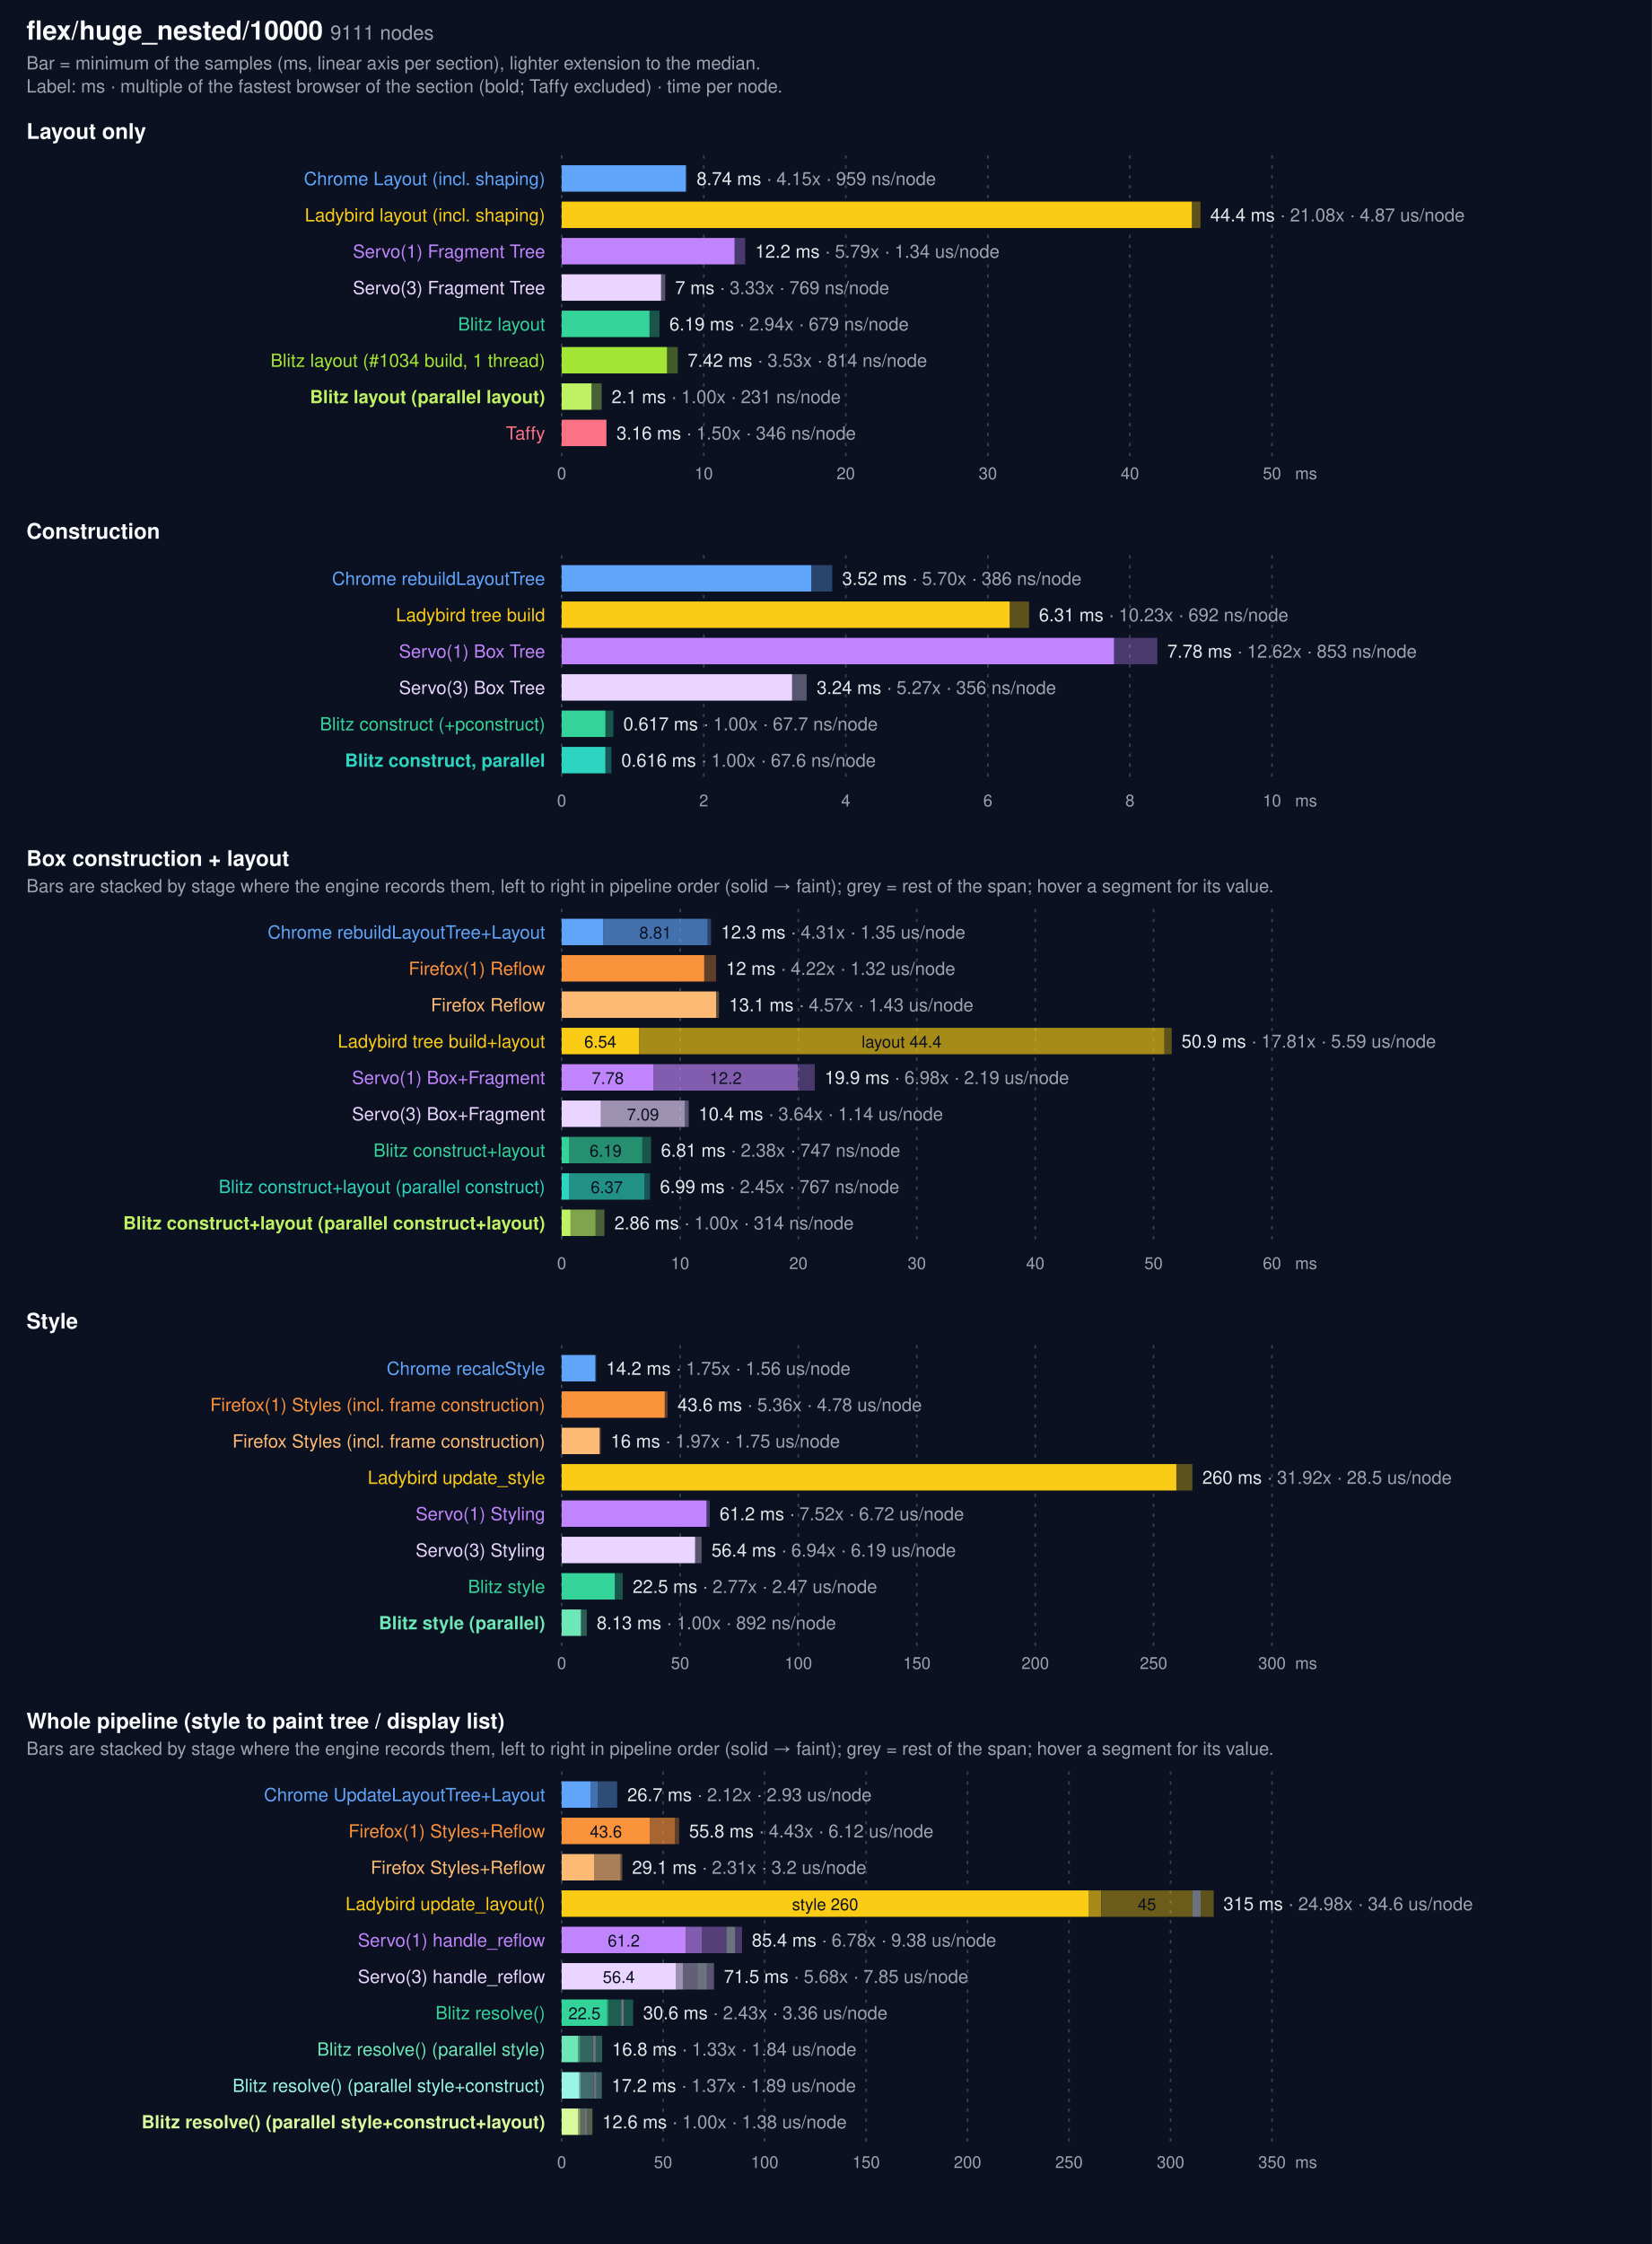
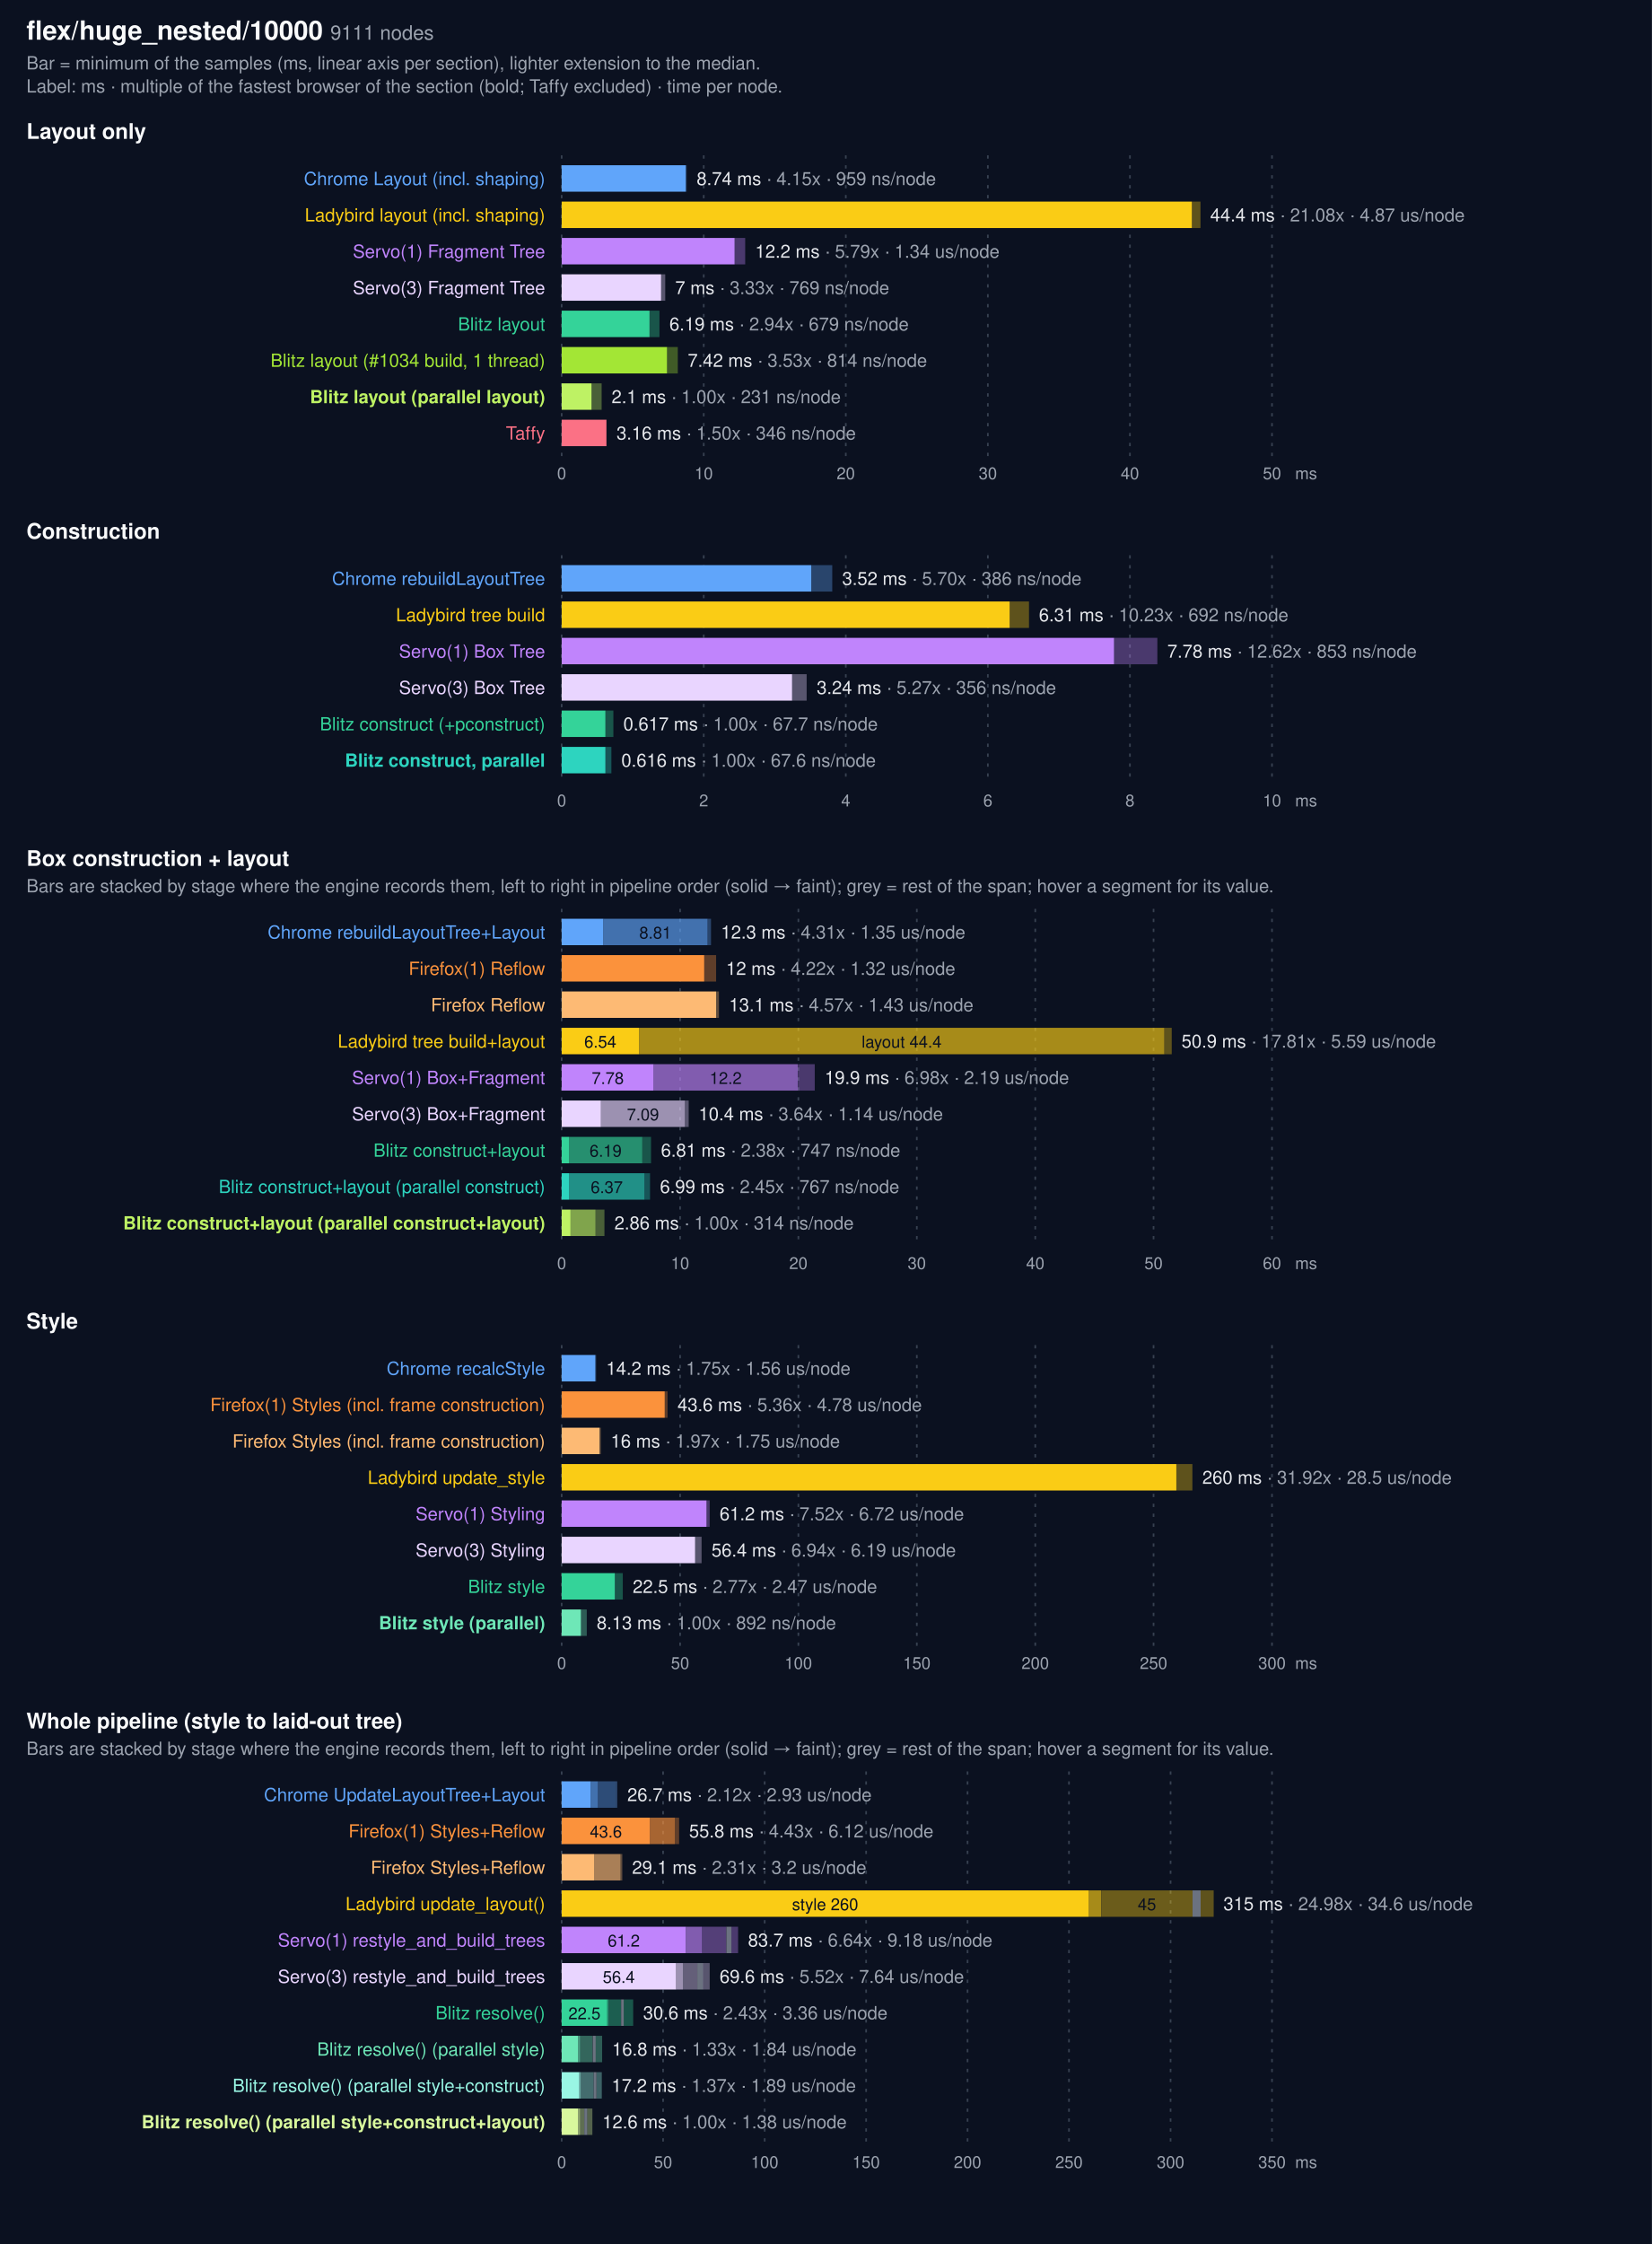
<svg xmlns="http://www.w3.org/2000/svg" width="1000" height="1358" viewBox="0 0 1000 1358" font-family="system-ui, -apple-system, Segoe UI, Helvetica, Arial, sans-serif">
  <rect width="1000" height="1358" fill="#0b1120" />
  <text x="16" y="24" fill="#f9fafb" font-size="16" font-weight="600">flex/huge_nested/10000 <tspan fill="#9ca3af" font-size="12" font-weight="400">9111 nodes</tspan>
  </text>
  <text x="16" y="42" fill="#9ca3af" font-size="11">Bar = minimum of the samples (ms, linear axis per section), lighter extension to the median.</text>
  <text x="16" y="56" fill="#9ca3af" font-size="11">Label: ms · multiple of the fastest browser of the section (bold; Taffy excluded) · time per node.</text>
  <text x="16" y="84" fill="#f9fafb" font-size="13" font-weight="600">Layout only</text>
  <line x1="340.0" x2="340.0" y1="94" y2="276" stroke="#374151" stroke-dasharray="2 4" />
  <text x="340.0" y="290" fill="#9ca3af" font-size="10" text-anchor="middle">0</text>
  <line x1="426.0" x2="426.0" y1="94" y2="276" stroke="#374151" stroke-dasharray="2 4" />
  <text x="426.0" y="290" fill="#9ca3af" font-size="10" text-anchor="middle">10</text>
  <line x1="512.0" x2="512.0" y1="94" y2="276" stroke="#374151" stroke-dasharray="2 4" />
  <text x="512.0" y="290" fill="#9ca3af" font-size="10" text-anchor="middle">20</text>
  <line x1="598.0" x2="598.0" y1="94" y2="276" stroke="#374151" stroke-dasharray="2 4" />
  <text x="598.0" y="290" fill="#9ca3af" font-size="10" text-anchor="middle">30</text>
  <line x1="684.0" x2="684.0" y1="94" y2="276" stroke="#374151" stroke-dasharray="2 4" />
  <text x="684.0" y="290" fill="#9ca3af" font-size="10" text-anchor="middle">40</text>
  <line x1="770.0" x2="770.0" y1="94" y2="276" stroke="#374151" stroke-dasharray="2 4" />
  <text x="770.0" y="290" fill="#9ca3af" font-size="10" text-anchor="middle">50</text>
  <text x="784" y="290" fill="#9ca3af" font-size="10">ms</text>
  <text x="330" y="112" fill="#60a5fa" font-size="11" text-anchor="end">Chrome Layout (incl. shaping)</text>
  <rect x="340" y="100" width="75.1" height="16" fill="#60a5fa" />
  <rect x="415.1" y="100" width="0.6" height="16" fill="#60a5fa" opacity="0.35" />
  <text x="421.7" y="112" fill="#e5e7eb" font-size="11">8.74 ms <tspan fill="#9ca3af">· 4.15x · 959 ns/node</tspan>
  </text>
  <text x="330" y="134" fill="#facc15" font-size="11" text-anchor="end">Ladybird layout (incl. shaping)</text>
  <rect x="340" y="122" width="381.5" height="16" fill="#facc15" />
  <rect x="721.5" y="122" width="5.2" height="16" fill="#facc15" opacity="0.35" />
  <text x="732.6" y="134" fill="#e5e7eb" font-size="11">44.4 ms <tspan fill="#9ca3af">· 21.08x · 4.87 us/node</tspan>
  </text>
  <text x="330" y="156" fill="#c084fc" font-size="11" text-anchor="end">Servo(1) Fragment Tree</text>
  <rect x="340" y="144" width="104.7" height="16" fill="#c084fc" />
  <rect x="444.7" y="144" width="6.4" height="16" fill="#c084fc" opacity="0.35" />
  <text x="457.1" y="156" fill="#e5e7eb" font-size="11">12.2 ms <tspan fill="#9ca3af">· 5.79x · 1.34 us/node</tspan>
  </text>
  <text x="330" y="178" fill="#e9d5ff" font-size="11" text-anchor="end">Servo(3) Fragment Tree</text>
  <rect x="340" y="166" width="60.2" height="16" fill="#e9d5ff" />
  <rect x="400.2" y="166" width="2.5" height="16" fill="#e9d5ff" opacity="0.35" />
  <text x="408.7" y="178" fill="#e5e7eb" font-size="11">7 ms <tspan fill="#9ca3af">· 3.33x · 769 ns/node</tspan>
  </text>
  <text x="330" y="200" fill="#34d399" font-size="11" text-anchor="end">Blitz layout</text>
  <rect x="340" y="188" width="53.2" height="16" fill="#34d399" />
  <rect x="393.2" y="188" width="6.0" height="16" fill="#34d399" opacity="0.35" />
  <text x="405.2" y="200" fill="#e5e7eb" font-size="11">6.19 ms <tspan fill="#9ca3af">· 2.94x · 679 ns/node</tspan>
  </text>
  <text x="330" y="222" fill="#a3e635" font-size="11" text-anchor="end">Blitz layout (#1034 build, 1 thread)</text>
  <rect x="340" y="210" width="63.8" height="16" fill="#a3e635" />
  <rect x="403.8" y="210" width="6.5" height="16" fill="#a3e635" opacity="0.35" />
  <text x="416.3" y="222" fill="#e5e7eb" font-size="11">7.42 ms <tspan fill="#9ca3af">· 3.53x · 814 ns/node</tspan>
  </text>
  <text x="330" y="244" fill="#bef264" font-size="11" text-anchor="end" font-weight="700">Blitz layout (parallel layout)</text>
  <rect x="340" y="232" width="18.1" height="16" fill="#bef264" />
  <rect x="358.1" y="232" width="6.1" height="16" fill="#bef264" opacity="0.35" />
  <text x="370.2" y="244" fill="#e5e7eb" font-size="11">2.1 ms <tspan fill="#9ca3af">· 1.00x · 231 ns/node</tspan>
  </text>
  <text x="330" y="266" fill="#fb7185" font-size="11" text-anchor="end">Taffy</text>
  <rect x="340" y="254" width="27.1" height="16" fill="#fb7185" />
  <rect x="367.1" y="254" width="0.1" height="16" fill="#fb7185" opacity="0.35" />
  <text x="373.2" y="266" fill="#e5e7eb" font-size="11">3.16 ms <tspan fill="#9ca3af">· 1.50x · 346 ns/node</tspan>
  </text>
  <text x="16" y="326" fill="#f9fafb" font-size="13" font-weight="600">Construction</text>
  <line x1="340.0" x2="340.0" y1="336" y2="474" stroke="#374151" stroke-dasharray="2 4" />
  <text x="340.0" y="488" fill="#9ca3af" font-size="10" text-anchor="middle">0</text>
  <line x1="426.0" x2="426.0" y1="336" y2="474" stroke="#374151" stroke-dasharray="2 4" />
  <text x="426.0" y="488" fill="#9ca3af" font-size="10" text-anchor="middle">2</text>
  <line x1="512.0" x2="512.0" y1="336" y2="474" stroke="#374151" stroke-dasharray="2 4" />
  <text x="512.0" y="488" fill="#9ca3af" font-size="10" text-anchor="middle">4</text>
  <line x1="598.0" x2="598.0" y1="336" y2="474" stroke="#374151" stroke-dasharray="2 4" />
  <text x="598.0" y="488" fill="#9ca3af" font-size="10" text-anchor="middle">6</text>
  <line x1="684.0" x2="684.0" y1="336" y2="474" stroke="#374151" stroke-dasharray="2 4" />
  <text x="684.0" y="488" fill="#9ca3af" font-size="10" text-anchor="middle">8</text>
  <line x1="770.0" x2="770.0" y1="336" y2="474" stroke="#374151" stroke-dasharray="2 4" />
  <text x="770.0" y="488" fill="#9ca3af" font-size="10" text-anchor="middle">10</text>
  <text x="784" y="488" fill="#9ca3af" font-size="10">ms</text>
  <text x="330" y="354" fill="#60a5fa" font-size="11" text-anchor="end">Chrome rebuildLayoutTree</text>
  <rect x="340" y="342" width="151.1" height="16" fill="#60a5fa" />
  <rect x="491.1" y="342" width="12.7" height="16" fill="#60a5fa" opacity="0.35" />
  <text x="509.8" y="354" fill="#e5e7eb" font-size="11">3.52 ms <tspan fill="#9ca3af">· 5.70x · 386 ns/node</tspan>
  </text>
  <text x="330" y="376" fill="#facc15" font-size="11" text-anchor="end">Ladybird tree build</text>
  <rect x="340" y="364" width="271.2" height="16" fill="#facc15" />
  <rect x="611.2" y="364" width="11.7" height="16" fill="#facc15" opacity="0.35" />
  <text x="628.9" y="376" fill="#e5e7eb" font-size="11">6.31 ms <tspan fill="#9ca3af">· 10.23x · 692 ns/node</tspan>
  </text>
  <text x="330" y="398" fill="#c084fc" font-size="11" text-anchor="end">Servo(1) Box Tree</text>
  <rect x="340" y="386" width="334.4" height="16" fill="#c084fc" />
  <rect x="674.4" y="386" width="26.2" height="16" fill="#c084fc" opacity="0.35" />
  <text x="706.6" y="398" fill="#e5e7eb" font-size="11">7.78 ms <tspan fill="#9ca3af">· 12.62x · 853 ns/node</tspan>
  </text>
  <text x="330" y="420" fill="#e9d5ff" font-size="11" text-anchor="end">Servo(3) Box Tree</text>
  <rect x="340" y="408" width="139.5" height="16" fill="#e9d5ff" />
  <rect x="479.5" y="408" width="8.8" height="16" fill="#e9d5ff" opacity="0.35" />
  <text x="494.4" y="420" fill="#e5e7eb" font-size="11">3.24 ms <tspan fill="#9ca3af">· 5.27x · 356 ns/node</tspan>
  </text>
  <text x="330" y="442" fill="#34d399" font-size="11" text-anchor="end">Blitz construct (+pconstruct)</text>
  <rect x="340" y="430" width="26.5" height="16" fill="#34d399" />
  <rect x="366.5" y="430" width="4.8" height="16" fill="#34d399" opacity="0.35" />
  <text x="377.3" y="442" fill="#e5e7eb" font-size="11">0.617 ms <tspan fill="#9ca3af">· 1.00x · 67.7 ns/node</tspan>
  </text>
  <text x="330" y="464" fill="#2dd4bf" font-size="11" text-anchor="end" font-weight="700">Blitz construct, parallel</text>
  <rect x="340" y="452" width="26.5" height="16" fill="#2dd4bf" />
  <rect x="366.5" y="452" width="3.6" height="16" fill="#2dd4bf" opacity="0.35" />
  <text x="376.1" y="464" fill="#e5e7eb" font-size="11">0.616 ms <tspan fill="#9ca3af">· 1.00x · 67.6 ns/node</tspan>
  </text>
  <text x="16" y="524" fill="#f9fafb" font-size="13" font-weight="600">Box construction + layout</text>
  <text x="16" y="540" fill="#9ca3af" font-size="11">Bars are stacked by stage where the engine records them, left to right in pipeline order (solid → faint); grey = rest of the span; hover a segment for its value.</text>
  <line x1="340.0" x2="340.0" y1="550" y2="754" stroke="#374151" stroke-dasharray="2 4" />
  <text x="340.0" y="768" fill="#9ca3af" font-size="10" text-anchor="middle">0</text>
  <line x1="411.7" x2="411.7" y1="550" y2="754" stroke="#374151" stroke-dasharray="2 4" />
  <text x="411.7" y="768" fill="#9ca3af" font-size="10" text-anchor="middle">10</text>
  <line x1="483.3" x2="483.3" y1="550" y2="754" stroke="#374151" stroke-dasharray="2 4" />
  <text x="483.3" y="768" fill="#9ca3af" font-size="10" text-anchor="middle">20</text>
  <line x1="555.0" x2="555.0" y1="550" y2="754" stroke="#374151" stroke-dasharray="2 4" />
  <text x="555.0" y="768" fill="#9ca3af" font-size="10" text-anchor="middle">30</text>
  <line x1="626.7" x2="626.7" y1="550" y2="754" stroke="#374151" stroke-dasharray="2 4" />
  <text x="626.7" y="768" fill="#9ca3af" font-size="10" text-anchor="middle">40</text>
  <line x1="698.3" x2="698.3" y1="550" y2="754" stroke="#374151" stroke-dasharray="2 4" />
  <text x="698.3" y="768" fill="#9ca3af" font-size="10" text-anchor="middle">50</text>
  <line x1="770.0" x2="770.0" y1="550" y2="754" stroke="#374151" stroke-dasharray="2 4" />
  <text x="770.0" y="768" fill="#9ca3af" font-size="10" text-anchor="middle">60</text>
  <text x="784" y="768" fill="#9ca3af" font-size="10">ms</text>
  <text x="330" y="568" fill="#60a5fa" font-size="11" text-anchor="end">Chrome rebuildLayoutTree+Layout</text>
  <rect x="340.0" y="556" width="25.2" height="16" fill="#60a5fa" opacity="1.0" />
  <rect x="365.2" y="556" width="63.1" height="16" fill="#60a5fa" opacity="0.65" />
  <text x="396.7" y="568" fill="#0b1120" font-size="10" text-anchor="middle">8.81</text>
  <rect x="428.3" y="556" width="2.1" height="16" fill="#60a5fa" opacity="0.35" />
  <text x="436.4" y="568" fill="#e5e7eb" font-size="11">12.3 ms <tspan fill="#9ca3af">· 4.31x · 1.35 us/node</tspan>
  </text>
  <text x="330" y="590" fill="#fb923c" font-size="11" text-anchor="end">Firefox(1) Reflow</text>
  <rect x="340" y="578" width="86.3" height="16" fill="#fb923c" />
  <rect x="426.3" y="578" width="7.2" height="16" fill="#fb923c" opacity="0.35" />
  <text x="439.5" y="590" fill="#e5e7eb" font-size="11">12 ms <tspan fill="#9ca3af">· 4.22x · 1.32 us/node</tspan>
  </text>
  <text x="330" y="612" fill="#fdba74" font-size="11" text-anchor="end">Firefox Reflow</text>
  <rect x="340" y="600" width="93.5" height="16" fill="#fdba74" />
  <rect x="433.5" y="600" width="1.7" height="16" fill="#fdba74" opacity="0.35" />
  <text x="441.3" y="612" fill="#e5e7eb" font-size="11">13.1 ms <tspan fill="#9ca3af">· 4.57x · 1.43 us/node</tspan>
  </text>
  <text x="330" y="634" fill="#facc15" font-size="11" text-anchor="end">Ladybird tree build+layout</text>
  <rect x="340.0" y="622" width="46.9" height="16" fill="#facc15" opacity="1.0" />
  <text x="363.4" y="634" fill="#0b1120" font-size="10" text-anchor="middle">6.54</text>
  <rect x="386.9" y="622" width="317.9" height="16" fill="#facc15" opacity="0.65" />
  <text x="545.8" y="634" fill="#0b1120" font-size="10" text-anchor="middle">layout 44.4</text>
  <rect x="704.8" y="622" width="4.5" height="16" fill="#facc15" opacity="0.35" />
  <text x="715.2" y="634" fill="#e5e7eb" font-size="11">50.9 ms <tspan fill="#9ca3af">· 17.81x · 5.59 us/node</tspan>
  </text>
  <text x="330" y="656" fill="#c084fc" font-size="11" text-anchor="end">Servo(1) Box+Fragment</text>
  <rect x="340.0" y="644" width="55.7" height="16" fill="#c084fc" opacity="1.0" />
  <text x="367.9" y="656" fill="#0b1120" font-size="10" text-anchor="middle">7.78</text>
  <rect x="395.7" y="644" width="87.2" height="16" fill="#c084fc" opacity="0.65" />
  <text x="439.3" y="656" fill="#0b1120" font-size="10" text-anchor="middle">12.2</text>
  <rect x="483.0" y="644" width="10.2" height="16" fill="#c084fc" opacity="0.35" />
  <text x="499.2" y="656" fill="#e5e7eb" font-size="11">19.9 ms <tspan fill="#9ca3af">· 6.98x · 2.19 us/node</tspan>
  </text>
  <text x="330" y="678" fill="#e9d5ff" font-size="11" text-anchor="end">Servo(3) Box+Fragment</text>
  <rect x="340.0" y="666" width="23.8" height="16" fill="#e9d5ff" opacity="1.0" />
  <rect x="363.8" y="666" width="50.8" height="16" fill="#e9d5ff" opacity="0.65" />
  <text x="389.2" y="678" fill="#0b1120" font-size="10" text-anchor="middle">7.09</text>
  <rect x="414.6" y="666" width="2.3" height="16" fill="#e9d5ff" opacity="0.35" />
  <text x="422.9" y="678" fill="#e5e7eb" font-size="11">10.4 ms <tspan fill="#9ca3af">· 3.64x · 1.14 us/node</tspan>
  </text>
  <text x="330" y="700" fill="#34d399" font-size="11" text-anchor="end">Blitz construct+layout</text>
  <rect x="340.0" y="688" width="4.4" height="16" fill="#34d399" opacity="1.0" />
  <rect x="344.4" y="688" width="44.4" height="16" fill="#34d399" opacity="0.65" />
  <text x="366.6" y="700" fill="#0b1120" font-size="10" text-anchor="middle">6.19</text>
  <rect x="388.8" y="688" width="5.3" height="16" fill="#34d399" opacity="0.35" />
  <text x="400.1" y="700" fill="#e5e7eb" font-size="11">6.81 ms <tspan fill="#9ca3af">· 2.38x · 747 ns/node</tspan>
  </text>
  <text x="330" y="722" fill="#2dd4bf" font-size="11" text-anchor="end">Blitz construct+layout (parallel construct)</text>
  <rect x="340.0" y="710" width="4.4" height="16" fill="#2dd4bf" opacity="1.0" />
  <rect x="344.4" y="710" width="45.7" height="16" fill="#2dd4bf" opacity="0.65" />
  <text x="367.3" y="722" fill="#0b1120" font-size="10" text-anchor="middle">6.37</text>
  <rect x="390.1" y="710" width="3.4" height="16" fill="#2dd4bf" opacity="0.35" />
  <text x="399.5" y="722" fill="#e5e7eb" font-size="11">6.99 ms <tspan fill="#9ca3af">· 2.45x · 767 ns/node</tspan>
  </text>
  <text x="330" y="744" fill="#bef264" font-size="11" text-anchor="end" font-weight="700">Blitz construct+layout (parallel construct+layout)</text>
  <rect x="340.0" y="732" width="5.4" height="16" fill="#bef264" opacity="1.0" />
  <rect x="345.4" y="732" width="15.1" height="16" fill="#bef264" opacity="0.65" />
  <rect x="360.5" y="732" width="5.4" height="16" fill="#bef264" opacity="0.35" />
  <text x="371.9" y="744" fill="#e5e7eb" font-size="11">2.86 ms <tspan fill="#9ca3af">· 1.00x · 314 ns/node</tspan>
  </text>
  <text x="16" y="804" fill="#f9fafb" font-size="13" font-weight="600">Style</text>
  <line x1="340.0" x2="340.0" y1="814" y2="996" stroke="#374151" stroke-dasharray="2 4" />
  <text x="340.0" y="1010" fill="#9ca3af" font-size="10" text-anchor="middle">0</text>
  <line x1="411.7" x2="411.7" y1="814" y2="996" stroke="#374151" stroke-dasharray="2 4" />
  <text x="411.7" y="1010" fill="#9ca3af" font-size="10" text-anchor="middle">50</text>
  <line x1="483.3" x2="483.3" y1="814" y2="996" stroke="#374151" stroke-dasharray="2 4" />
  <text x="483.3" y="1010" fill="#9ca3af" font-size="10" text-anchor="middle">100</text>
  <line x1="555.0" x2="555.0" y1="814" y2="996" stroke="#374151" stroke-dasharray="2 4" />
  <text x="555.0" y="1010" fill="#9ca3af" font-size="10" text-anchor="middle">150</text>
  <line x1="626.7" x2="626.7" y1="814" y2="996" stroke="#374151" stroke-dasharray="2 4" />
  <text x="626.7" y="1010" fill="#9ca3af" font-size="10" text-anchor="middle">200</text>
  <line x1="698.3" x2="698.3" y1="814" y2="996" stroke="#374151" stroke-dasharray="2 4" />
  <text x="698.3" y="1010" fill="#9ca3af" font-size="10" text-anchor="middle">250</text>
  <line x1="770.0" x2="770.0" y1="814" y2="996" stroke="#374151" stroke-dasharray="2 4" />
  <text x="770.0" y="1010" fill="#9ca3af" font-size="10" text-anchor="middle">300</text>
  <text x="784" y="1010" fill="#9ca3af" font-size="10">ms</text>
  <text x="330" y="832" fill="#60a5fa" font-size="11" text-anchor="end">Chrome recalcStyle</text>
  <rect x="340" y="820" width="20.4" height="16" fill="#60a5fa" />
  <rect x="360.4" y="820" width="0.5" height="16" fill="#60a5fa" opacity="0.35" />
  <text x="366.9" y="832" fill="#e5e7eb" font-size="11">14.2 ms <tspan fill="#9ca3af">· 1.75x · 1.56 us/node</tspan>
  </text>
  <text x="330" y="854" fill="#fb923c" font-size="11" text-anchor="end">Firefox(1) Styles (incl. frame construction)</text>
  <rect x="340" y="842" width="62.4" height="16" fill="#fb923c" />
  <rect x="402.4" y="842" width="1.7" height="16" fill="#fb923c" opacity="0.35" />
  <text x="410.1" y="854" fill="#e5e7eb" font-size="11">43.6 ms <tspan fill="#9ca3af">· 5.36x · 4.78 us/node</tspan>
  </text>
  <text x="330" y="876" fill="#fdba74" font-size="11" text-anchor="end">Firefox Styles (incl. frame construction)</text>
  <rect x="340" y="864" width="22.9" height="16" fill="#fdba74" />
  <rect x="362.9" y="864" width="0.8" height="16" fill="#fdba74" opacity="0.35" />
  <text x="369.7" y="876" fill="#e5e7eb" font-size="11">16 ms <tspan fill="#9ca3af">· 1.97x · 1.75 us/node</tspan>
  </text>
  <text x="330" y="898" fill="#facc15" font-size="11" text-anchor="end">Ladybird update_style</text>
  <rect x="340" y="886" width="372.1" height="16" fill="#facc15" />
  <rect x="712.1" y="886" width="9.7" height="16" fill="#facc15" opacity="0.35" />
  <text x="727.8" y="898" fill="#e5e7eb" font-size="11">260 ms <tspan fill="#9ca3af">· 31.92x · 28.5 us/node</tspan>
  </text>
  <text x="330" y="920" fill="#c084fc" font-size="11" text-anchor="end">Servo(1) Styling</text>
  <rect x="340" y="908" width="87.7" height="16" fill="#c084fc" />
  <rect x="427.7" y="908" width="1.9" height="16" fill="#c084fc" opacity="0.35" />
  <text x="435.6" y="920" fill="#e5e7eb" font-size="11">61.2 ms <tspan fill="#9ca3af">· 7.52x · 6.72 us/node</tspan>
  </text>
  <text x="330" y="942" fill="#e9d5ff" font-size="11" text-anchor="end">Servo(3) Styling</text>
  <rect x="340" y="930" width="80.8" height="16" fill="#e9d5ff" />
  <rect x="420.8" y="930" width="3.9" height="16" fill="#e9d5ff" opacity="0.35" />
  <text x="430.7" y="942" fill="#e5e7eb" font-size="11">56.4 ms <tspan fill="#9ca3af">· 6.94x · 6.19 us/node</tspan>
  </text>
  <text x="330" y="964" fill="#34d399" font-size="11" text-anchor="end">Blitz style</text>
  <rect x="340" y="952" width="32.2" height="16" fill="#34d399" />
  <rect x="372.2" y="952" width="4.8" height="16" fill="#34d399" opacity="0.35" />
  <text x="383.0" y="964" fill="#e5e7eb" font-size="11">22.5 ms <tspan fill="#9ca3af">· 2.77x · 2.47 us/node</tspan>
  </text>
  <text x="330" y="986" fill="#6ee7b7" font-size="11" text-anchor="end" font-weight="700">Blitz style (parallel)</text>
  <rect x="340" y="974" width="11.7" height="16" fill="#6ee7b7" />
  <rect x="351.7" y="974" width="3.5" height="16" fill="#6ee7b7" opacity="0.35" />
  <text x="361.2" y="986" fill="#e5e7eb" font-size="11">8.13 ms <tspan fill="#9ca3af">· 1.00x · 892 ns/node</tspan>
  </text>
-   <text x="16" y="1046" fill="#f9fafb" font-size="13" font-weight="600">Whole pipeline (style to paint tree / display list)</text>
+   <text x="16" y="1046" fill="#f9fafb" font-size="13" font-weight="600">Whole pipeline (style to laid-out tree)</text>
  <text x="16" y="1062" fill="#9ca3af" font-size="11">Bars are stacked by stage where the engine records them, left to right in pipeline order (solid → faint); grey = rest of the span; hover a segment for its value.</text>
  <line x1="340.0" x2="340.0" y1="1072" y2="1298" stroke="#374151" stroke-dasharray="2 4" />
  <text x="340.0" y="1312" fill="#9ca3af" font-size="10" text-anchor="middle">0</text>
  <line x1="401.4" x2="401.4" y1="1072" y2="1298" stroke="#374151" stroke-dasharray="2 4" />
  <text x="401.4" y="1312" fill="#9ca3af" font-size="10" text-anchor="middle">50</text>
  <line x1="462.9" x2="462.9" y1="1072" y2="1298" stroke="#374151" stroke-dasharray="2 4" />
  <text x="462.9" y="1312" fill="#9ca3af" font-size="10" text-anchor="middle">100</text>
  <line x1="524.3" x2="524.3" y1="1072" y2="1298" stroke="#374151" stroke-dasharray="2 4" />
  <text x="524.3" y="1312" fill="#9ca3af" font-size="10" text-anchor="middle">150</text>
  <line x1="585.7" x2="585.7" y1="1072" y2="1298" stroke="#374151" stroke-dasharray="2 4" />
  <text x="585.7" y="1312" fill="#9ca3af" font-size="10" text-anchor="middle">200</text>
  <line x1="647.1" x2="647.1" y1="1072" y2="1298" stroke="#374151" stroke-dasharray="2 4" />
  <text x="647.1" y="1312" fill="#9ca3af" font-size="10" text-anchor="middle">250</text>
  <line x1="708.6" x2="708.6" y1="1072" y2="1298" stroke="#374151" stroke-dasharray="2 4" />
  <text x="708.6" y="1312" fill="#9ca3af" font-size="10" text-anchor="middle">300</text>
  <line x1="770.0" x2="770.0" y1="1072" y2="1298" stroke="#374151" stroke-dasharray="2 4" />
  <text x="770.0" y="1312" fill="#9ca3af" font-size="10" text-anchor="middle">350</text>
  <text x="784" y="1312" fill="#9ca3af" font-size="10">ms</text>
  <text x="330" y="1090" fill="#60a5fa" font-size="11" text-anchor="end">Chrome UpdateLayoutTree+Layout</text>
  <rect x="340.0" y="1078" width="17.5" height="16" fill="#60a5fa" opacity="1.0" />
  <rect x="357.5" y="1078" width="4.4" height="16" fill="#60a5fa" opacity="0.65" />
  <rect x="361.9" y="1078" width="10.8" height="16" fill="#60a5fa" opacity="0.4" />
  <rect x="372.7" y="1078" width="0.1" height="16" fill="#6b7280" opacity="1.0" />
  <rect x="372.8" y="1078" width="0.9" height="16" fill="#60a5fa" opacity="0.35" />
  <text x="379.7" y="1090" fill="#e5e7eb" font-size="11">26.7 ms <tspan fill="#9ca3af">· 2.12x · 2.93 us/node</tspan>
  </text>
  <text x="330" y="1112" fill="#fb923c" font-size="11" text-anchor="end">Firefox(1) Styles+Reflow</text>
  <rect x="340.0" y="1100" width="53.5" height="16" fill="#fb923c" opacity="1.0" />
  <text x="366.8" y="1112" fill="#0b1120" font-size="10" text-anchor="middle">43.6</text>
  <rect x="393.5" y="1100" width="15.0" height="16" fill="#fb923c" opacity="0.65" />
  <rect x="408.5" y="1100" width="2.6" height="16" fill="#fb923c" opacity="0.35" />
  <text x="417.1" y="1112" fill="#e5e7eb" font-size="11">55.8 ms <tspan fill="#9ca3af">· 4.43x · 6.12 us/node</tspan>
  </text>
  <text x="330" y="1134" fill="#fdba74" font-size="11" text-anchor="end">Firefox Styles+Reflow</text>
  <rect x="340.0" y="1122" width="19.6" height="16" fill="#fdba74" opacity="1.0" />
  <rect x="359.6" y="1122" width="16.1" height="16" fill="#fdba74" opacity="0.65" />
  <rect x="375.8" y="1122" width="0.9" height="16" fill="#fdba74" opacity="0.35" />
  <text x="382.6" y="1134" fill="#e5e7eb" font-size="11">29.1 ms <tspan fill="#9ca3af">· 2.31x · 3.2 us/node</tspan>
  </text>
  <text x="330" y="1156" fill="#facc15" font-size="11" text-anchor="end">Ladybird update_layout()</text>
  <rect x="340.0" y="1144" width="318.9" height="16" fill="#facc15" opacity="1.0" />
  <text x="499.5" y="1156" fill="#0b1120" font-size="10" text-anchor="middle">style 260</text>
  <rect x="658.9" y="1144" width="7.7" height="16" fill="#facc15" opacity="0.65" />
  <rect x="666.7" y="1144" width="55.2" height="16" fill="#facc15" opacity="0.4" />
  <text x="694.3" y="1156" fill="#0b1120" font-size="10" text-anchor="middle">45</text>
  <rect x="721.9" y="1144" width="4.9" height="16" fill="#6b7280" opacity="1.0" />
  <rect x="726.8" y="1144" width="7.9" height="16" fill="#facc15" opacity="0.35" />
  <text x="740.6" y="1156" fill="#e5e7eb" font-size="11">315 ms <tspan fill="#9ca3af">· 24.98x · 34.6 us/node</tspan>
  </text>
-   <text x="330" y="1178" fill="#c084fc" font-size="11" text-anchor="end">Servo(1) handle_reflow</text>
+   <text x="330" y="1178" fill="#c084fc" font-size="11" text-anchor="end">Servo(1) restyle_and_build_trees</text>
  <rect x="340.0" y="1166" width="75.2" height="16" fill="#c084fc" opacity="1.0" />
  <text x="377.6" y="1178" fill="#0b1120" font-size="10" text-anchor="middle">61.2</text>
  <rect x="415.2" y="1166" width="9.6" height="16" fill="#c084fc" opacity="0.65" />
  <rect x="424.7" y="1166" width="15.0" height="16" fill="#c084fc" opacity="0.4" />
-   <rect x="439.7" y="1166" width="5.3" height="16" fill="#6b7280" opacity="1.0" />
-   <rect x="445.0" y="1166" width="4.2" height="16" fill="#c084fc" opacity="0.35" />
-   <text x="455.1" y="1178" fill="#e5e7eb" font-size="11">85.4 ms <tspan fill="#9ca3af">· 6.78x · 9.38 us/node</tspan>
-   </text>
-   <text x="330" y="1200" fill="#e9d5ff" font-size="11" text-anchor="end">Servo(3) handle_reflow</text>
+   <rect x="439.7" y="1166" width="3.1" height="16" fill="#6b7280" opacity="1.0" />
+   <rect x="442.8" y="1166" width="4.0" height="16" fill="#c084fc" opacity="0.35" />
+   <text x="452.8" y="1178" fill="#e5e7eb" font-size="11">83.7 ms <tspan fill="#9ca3af">· 6.64x · 9.18 us/node</tspan>
+   </text>
+   <text x="330" y="1200" fill="#e9d5ff" font-size="11" text-anchor="end">Servo(3) restyle_and_build_trees</text>
  <rect x="340.0" y="1188" width="69.3" height="16" fill="#e9d5ff" opacity="1.0" />
  <text x="374.6" y="1200" fill="#0b1120" font-size="10" text-anchor="middle">56.4</text>
  <rect x="409.3" y="1188" width="4.1" height="16" fill="#e9d5ff" opacity="0.65" />
  <rect x="413.4" y="1188" width="8.7" height="16" fill="#e9d5ff" opacity="0.4" />
-   <rect x="422.1" y="1188" width="5.8" height="16" fill="#6b7280" opacity="1.0" />
-   <rect x="427.9" y="1188" width="4.3" height="16" fill="#e9d5ff" opacity="0.35" />
-   <text x="438.2" y="1200" fill="#e5e7eb" font-size="11">71.5 ms <tspan fill="#9ca3af">· 5.68x · 7.85 us/node</tspan>
+   <rect x="422.1" y="1188" width="3.5" height="16" fill="#6b7280" opacity="1.0" />
+   <rect x="425.5" y="1188" width="4.1" height="16" fill="#e9d5ff" opacity="0.35" />
+   <text x="435.6" y="1200" fill="#e5e7eb" font-size="11">69.6 ms <tspan fill="#9ca3af">· 5.52x · 7.64 us/node</tspan>
  </text>
  <text x="330" y="1222" fill="#34d399" font-size="11" text-anchor="end">Blitz resolve()</text>
  <rect x="340.0" y="1210" width="27.6" height="16" fill="#34d399" opacity="1.0" />
  <text x="353.8" y="1222" fill="#0b1120" font-size="10" text-anchor="middle">22.5</text>
  <rect x="367.6" y="1210" width="0.8" height="16" fill="#34d399" opacity="0.65" />
  <rect x="368.4" y="1210" width="7.6" height="16" fill="#34d399" opacity="0.4" />
  <rect x="376.0" y="1210" width="1.6" height="16" fill="#6b7280" opacity="1.0" />
  <rect x="377.6" y="1210" width="5.7" height="16" fill="#34d399" opacity="0.35" />
  <text x="389.3" y="1222" fill="#e5e7eb" font-size="11">30.6 ms <tspan fill="#9ca3af">· 2.43x · 3.36 us/node</tspan>
  </text>
  <text x="330" y="1244" fill="#6ee7b7" font-size="11" text-anchor="end">Blitz resolve() (parallel style)</text>
  <rect x="340.0" y="1232" width="10.0" height="16" fill="#6ee7b7" opacity="1.0" />
  <rect x="350.0" y="1232" width="1.1" height="16" fill="#6ee7b7" opacity="0.65" />
  <rect x="351.0" y="1232" width="7.7" height="16" fill="#6ee7b7" opacity="0.4" />
  <rect x="358.8" y="1232" width="1.8" height="16" fill="#6b7280" opacity="1.0" />
  <rect x="360.6" y="1232" width="3.9" height="16" fill="#6ee7b7" opacity="0.35" />
  <text x="370.5" y="1244" fill="#e5e7eb" font-size="11">16.8 ms <tspan fill="#9ca3af">· 1.33x · 1.84 us/node</tspan>
  </text>
  <text x="330" y="1266" fill="#99f6e4" font-size="11" text-anchor="end">Blitz resolve() (parallel style+construct)</text>
  <rect x="340.0" y="1254" width="10.7" height="16" fill="#99f6e4" opacity="1.0" />
  <rect x="350.7" y="1254" width="0.9" height="16" fill="#99f6e4" opacity="0.65" />
  <rect x="351.6" y="1254" width="7.8" height="16" fill="#99f6e4" opacity="0.4" />
  <rect x="359.4" y="1254" width="1.7" height="16" fill="#6b7280" opacity="1.0" />
  <rect x="361.2" y="1254" width="3.1" height="16" fill="#99f6e4" opacity="0.35" />
  <text x="370.2" y="1266" fill="#e5e7eb" font-size="11">17.2 ms <tspan fill="#9ca3af">· 1.37x · 1.89 us/node</tspan>
  </text>
  <text x="330" y="1288" fill="#d9f99d" font-size="11" text-anchor="end" font-weight="700">Blitz resolve() (parallel style+construct+layout)</text>
  <rect x="340.0" y="1276" width="10.0" height="16" fill="#d9f99d" opacity="1.0" />
  <rect x="350.0" y="1276" width="1.1" height="16" fill="#d9f99d" opacity="0.65" />
  <rect x="351.0" y="1276" width="2.7" height="16" fill="#d9f99d" opacity="0.4" />
  <rect x="353.7" y="1276" width="1.8" height="16" fill="#6b7280" opacity="1.0" />
  <rect x="355.5" y="1276" width="3.1" height="16" fill="#d9f99d" opacity="0.35" />
  <text x="364.6" y="1288" fill="#e5e7eb" font-size="11">12.6 ms <tspan fill="#9ca3af">· 1.00x · 1.38 us/node</tspan>
  </text>
</svg>
